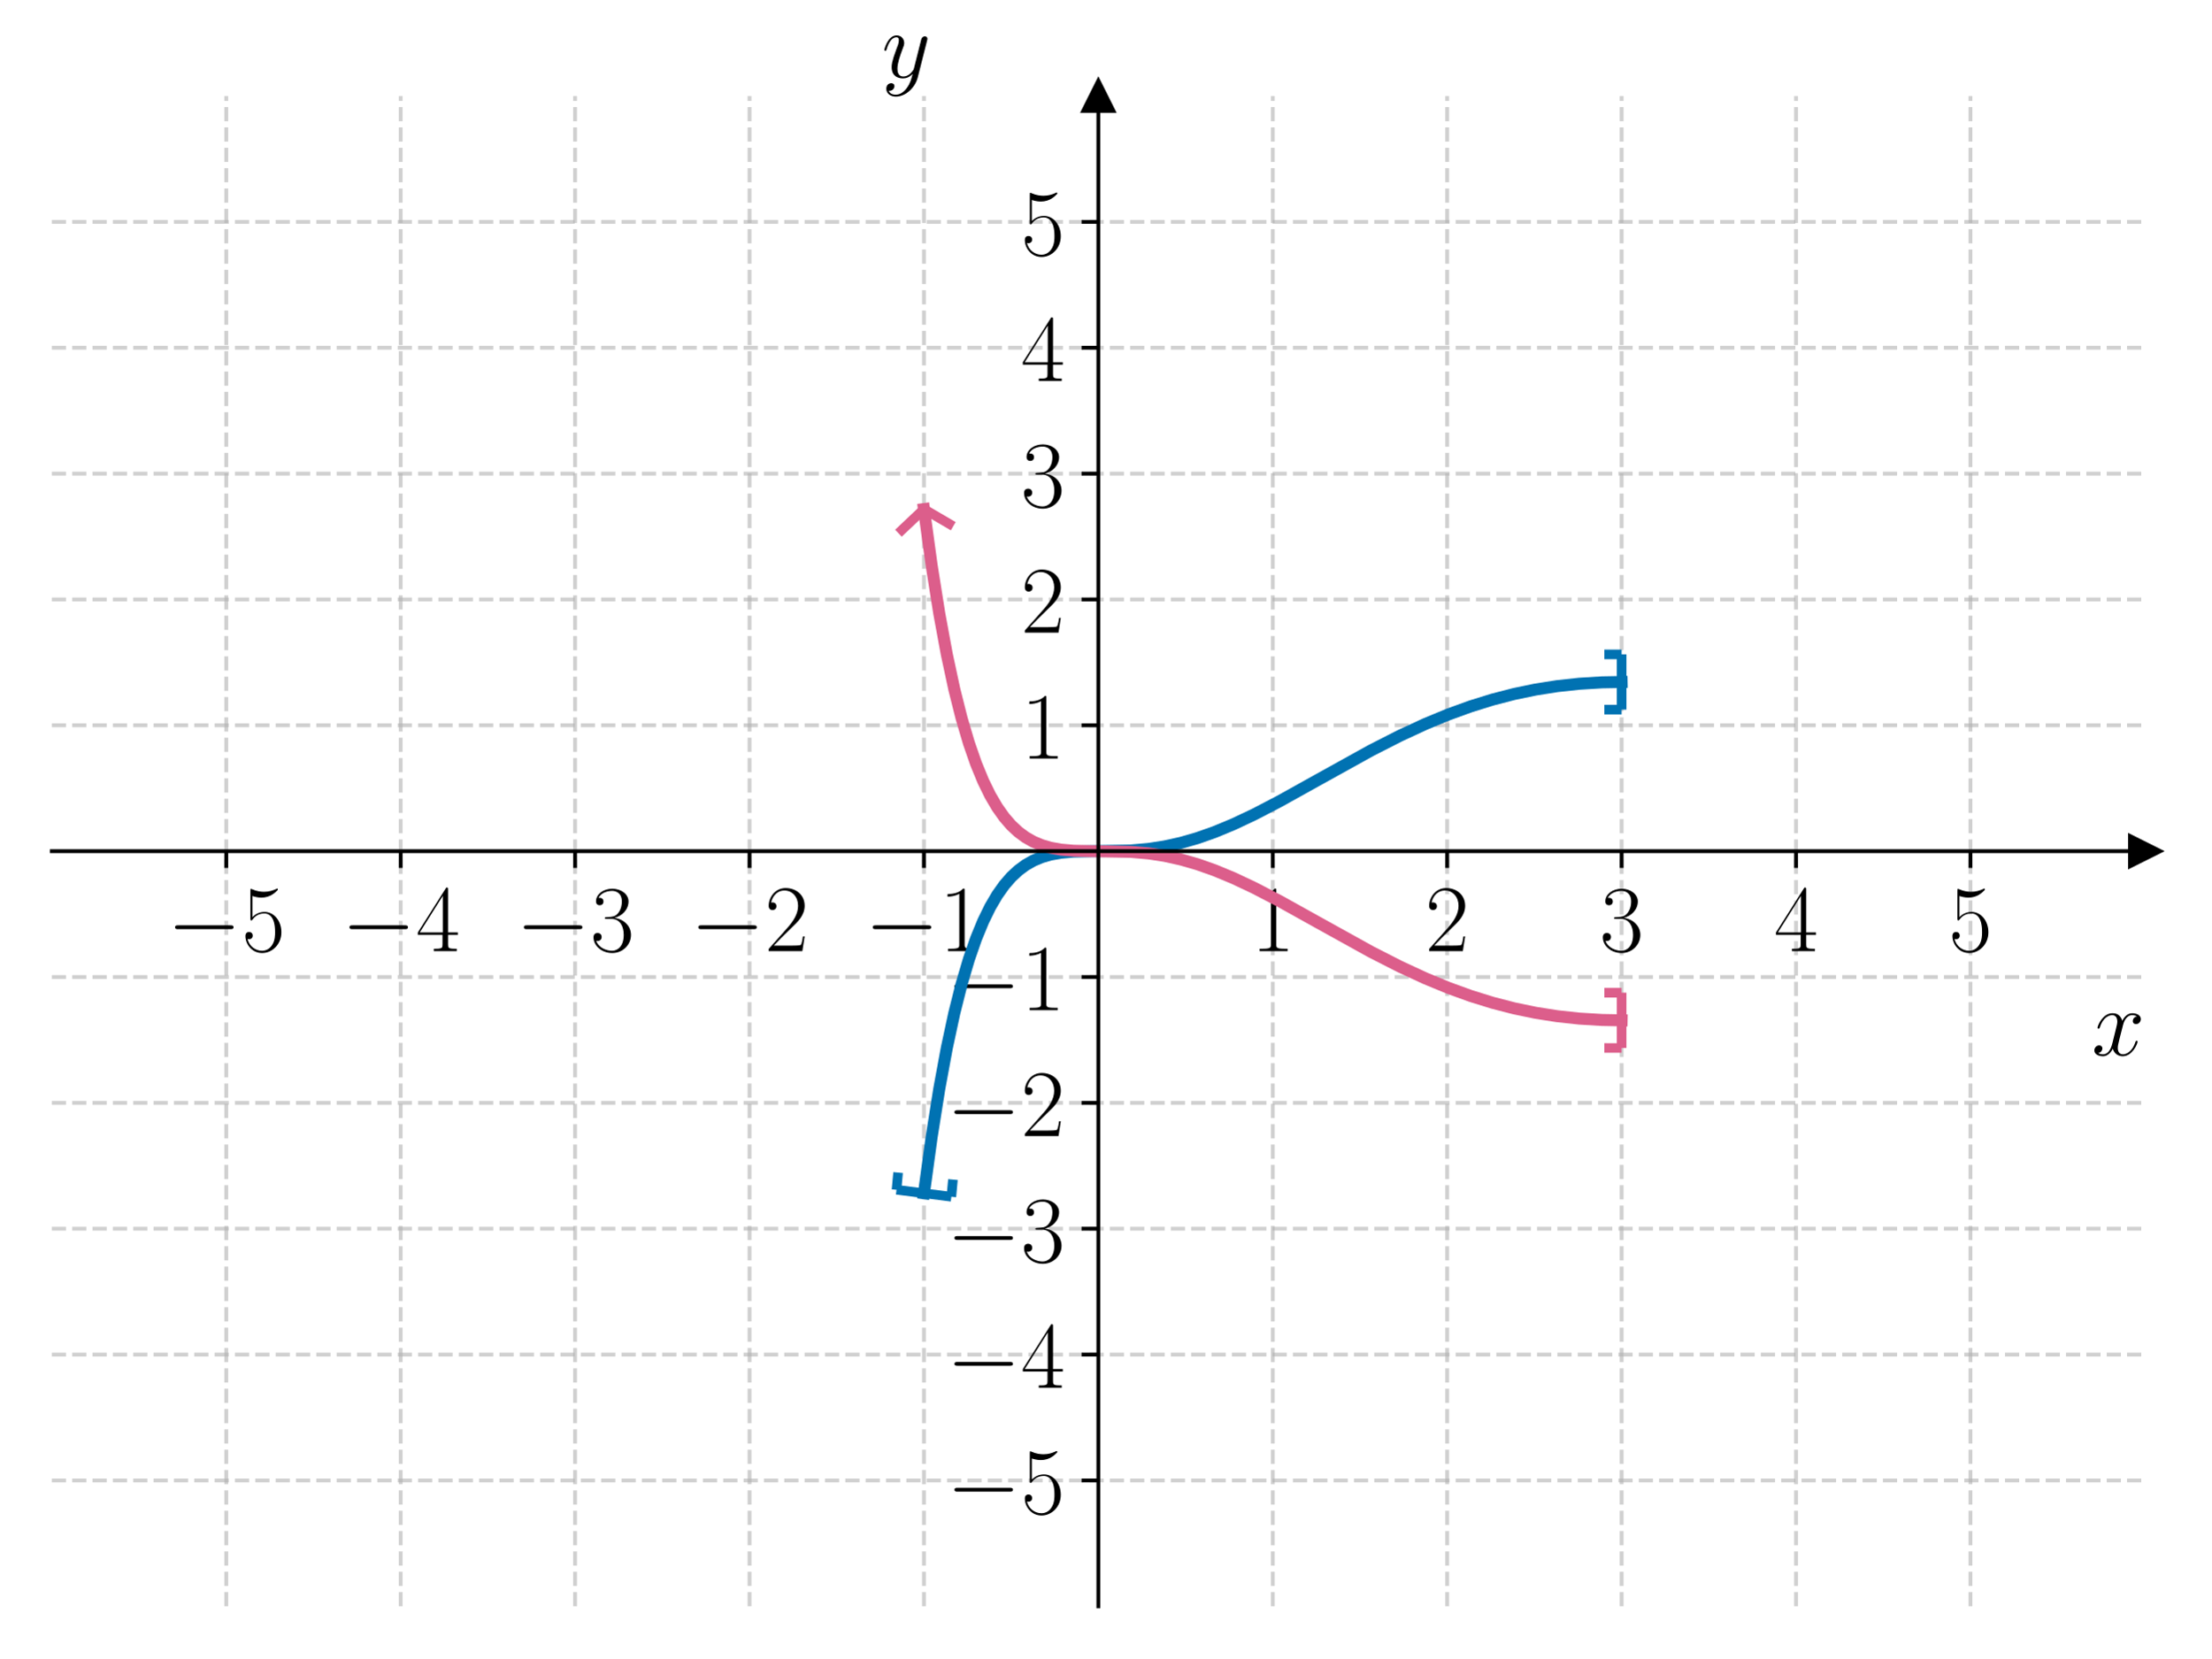
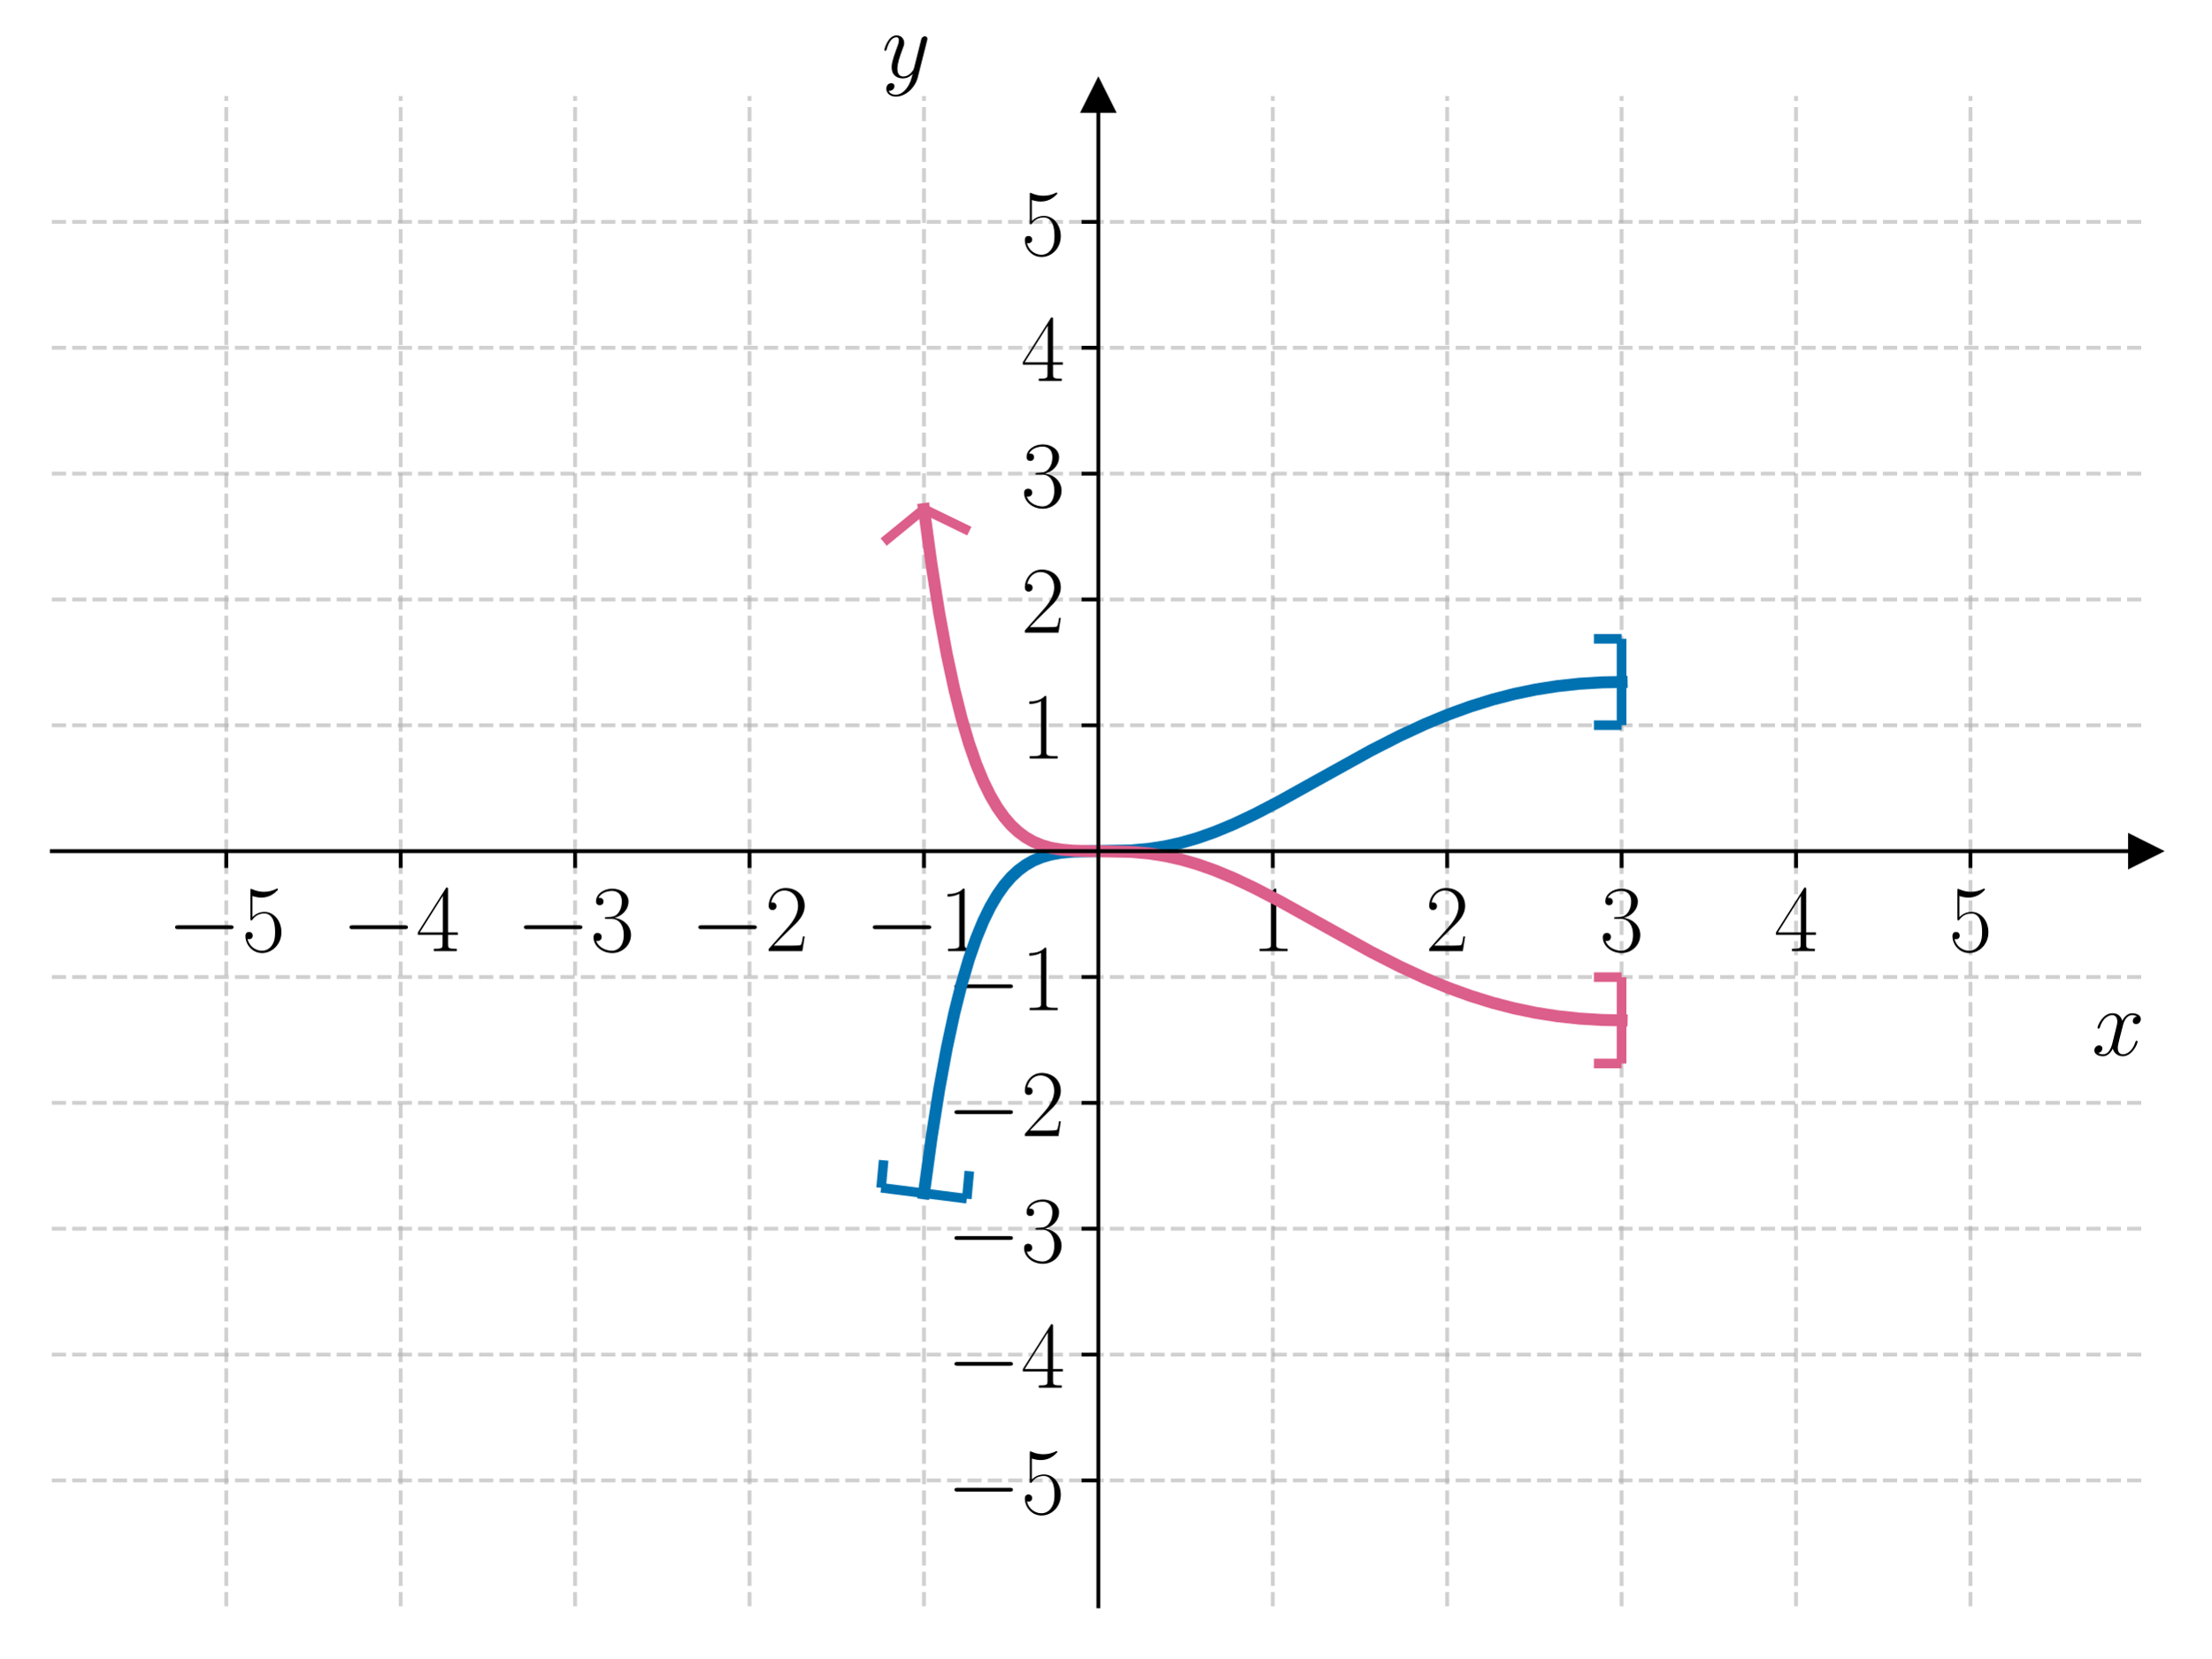
<svg xmlns="http://www.w3.org/2000/svg" xmlns:xlink="http://www.w3.org/1999/xlink" width="460.8pt" height="345.6pt" viewBox="0 0 460.8 345.6" version="1.1">
  <defs>
    <style type="text/css">*{stroke-linejoin: round; stroke-linecap: butt}</style>
  </defs>
  <g id="figure_1">
    <g id="patch_1">
      <path d="M 0 345.6  L 460.8 345.6  L 460.8 0  L 0 0  L 0 345.6  z " style="fill: none" />
    </g>
    <g id="axes_1">
      <g id="patch_2">
        <path d="M 10.8 334.8  L 447 334.8  L 447 20.016  L 10.8 20.016  L 10.8 334.8  z " style="fill: none" />
      </g>
      <g id="matplotlib.axis_1">
        <g id="xtick_1">
          <g id="line2d_1">
-             <path d="M 47.15 334.8  L 47.15 20.016  " clip-path="url(#paa07fca126)" style="fill: none; stroke-dasharray: 2.96,1.28; stroke-dashoffset: 0; stroke: #b0b0b0; stroke-opacity: 0.6; stroke-width: 0.8" />
+             <path d="M 47.15 334.8  L 47.15 20.016  " clip-path="url(#p4ca7df20c5)" style="fill: none; stroke-dasharray: 2.96,1.28; stroke-dashoffset: 0; stroke: #b0b0b0; stroke-opacity: 0.6; stroke-width: 0.8" />
          </g>
          <g id="line2d_2">
            <defs>
-               <path id="m5efe198172" d="M 0 0  L 0 3.5  " style="stroke: #000000; stroke-width: 0.8" />
+               <path id="ma1039fde44" d="M 0 0  L 0 3.5  " style="stroke: #000000; stroke-width: 0.8" />
            </defs>
            <g>
-               <use xlink:href="#m5efe198172" x="47.15" y="177.408" style="stroke: #000000; stroke-width: 0.8" />
+               <use xlink:href="#ma1039fde44" x="47.15" y="177.408" style="stroke: #000000; stroke-width: 0.8" />
            </g>
          </g>
          <g id="text_1">
            <g transform="translate(34.83221 198.2452) scale(0.2 -0.2)">
              <defs>
                <path id="CMSY10-0" d="M 4218 1472  C 4326 1472 4442 1472 4442 1600  C 4442 1728 4326 1728 4218 1728  L 755 1728  C 646 1728 531 1728 531 1600  C 531 1472 646 1472 755 1472  L 4218 1472  z " transform="scale(0.015625)" />
                <path id="CMR17-35" d="M 730 3692  C 794 3666 1056 3584 1325 3584  C 1920 3584 2246 3911 2432 4100  C 2432 4157 2432 4192 2394 4192  C 2387 4192 2374 4192 2323 4163  C 2099 4058 1837 3973 1517 3973  C 1325 3973 1037 3999 723 4139  C 653 4171 640 4171 634 4171  C 602 4171 595 4164 595 4037  L 595 2203  C 595 2089 595 2057 659 2057  C 691 2057 704 2070 736 2114  C 941 2401 1222 2522 1542 2522  C 1766 2522 2246 2382 2246 1289  C 2246 1085 2246 715 2054 421  C 1894 159 1645 25 1370 25  C 947 25 518 320 403 814  C 429 807 480 795 506 795  C 589 795 749 840 749 1038  C 749 1210 627 1280 506 1280  C 358 1280 262 1190 262 1011  C 262 454 704 -128 1382 -128  C 2042 -128 2669 440 2669 1264  C 2669 2030 2170 2624 1549 2624  C 1222 2624 947 2503 730 2274  L 730 3692  z " transform="scale(0.015625)" />
              </defs>
              <use xlink:href="#CMSY10-0" transform="scale(0.996264)" />
              <use xlink:href="#CMR17-35" transform="translate(77.48747 0) scale(0.996264)" />
            </g>
          </g>
        </g>
        <g id="xtick_2">
          <g id="line2d_3">
-             <path d="M 83.5 334.8  L 83.5 20.016  " clip-path="url(#paa07fca126)" style="fill: none; stroke-dasharray: 2.96,1.28; stroke-dashoffset: 0; stroke: #b0b0b0; stroke-opacity: 0.6; stroke-width: 0.8" />
+             <path d="M 83.5 334.8  L 83.5 20.016  " clip-path="url(#p4ca7df20c5)" style="fill: none; stroke-dasharray: 2.96,1.28; stroke-dashoffset: 0; stroke: #b0b0b0; stroke-opacity: 0.6; stroke-width: 0.8" />
          </g>
          <g id="line2d_4">
            <g>
-               <use xlink:href="#m5efe198172" x="83.5" y="177.408" style="stroke: #000000; stroke-width: 0.8" />
+               <use xlink:href="#ma1039fde44" x="83.5" y="177.408" style="stroke: #000000; stroke-width: 0.8" />
            </g>
          </g>
          <g id="text_2">
            <g transform="translate(71.18221 198.2452) scale(0.2 -0.2)">
              <defs>
                <path id="CMR17-34" d="M 2150 4122  C 2150 4256 2144 4256 2029 4256  L 128 1254  L 128 1088  L 1779 1088  L 1779 457  C 1779 224 1766 160 1318 160  L 1197 160  L 1197 0  C 1402 0 1747 0 1965 0  C 2182 0 2528 0 2733 0  L 2733 160  L 2611 160  C 2163 160 2150 224 2150 457  L 2150 1088  L 2803 1088  L 2803 1254  L 2150 1254  L 2150 4122  z M 1798 3703  L 1798 1254  L 256 1254  L 1798 3703  z " transform="scale(0.015625)" />
              </defs>
              <use xlink:href="#CMSY10-0" transform="scale(0.996264)" />
              <use xlink:href="#CMR17-34" transform="translate(77.48747 0) scale(0.996264)" />
            </g>
          </g>
        </g>
        <g id="xtick_3">
          <g id="line2d_5">
-             <path d="M 119.85 334.8  L 119.85 20.016  " clip-path="url(#paa07fca126)" style="fill: none; stroke-dasharray: 2.96,1.28; stroke-dashoffset: 0; stroke: #b0b0b0; stroke-opacity: 0.6; stroke-width: 0.8" />
+             <path d="M 119.85 334.8  L 119.85 20.016  " clip-path="url(#p4ca7df20c5)" style="fill: none; stroke-dasharray: 2.96,1.28; stroke-dashoffset: 0; stroke: #b0b0b0; stroke-opacity: 0.6; stroke-width: 0.8" />
          </g>
          <g id="line2d_6">
            <g>
-               <use xlink:href="#m5efe198172" x="119.85" y="177.408" style="stroke: #000000; stroke-width: 0.8" />
+               <use xlink:href="#ma1039fde44" x="119.85" y="177.408" style="stroke: #000000; stroke-width: 0.8" />
            </g>
          </g>
          <g id="text_3">
            <g transform="translate(107.5322 198.2452) scale(0.2 -0.2)">
              <defs>
                <path id="CMR17-33" d="M 1414 2157  C 1984 2157 2234 1662 2234 1090  C 2234 320 1824 25 1453 25  C 1114 25 563 194 390 693  C 422 680 454 680 486 680  C 640 680 755 782 755 948  C 755 1133 614 1216 486 1216  C 378 1216 211 1165 211 926  C 211 335 787 -128 1466 -128  C 2176 -128 2720 430 2720 1085  C 2720 1707 2208 2157 1600 2227  C 2086 2328 2554 2756 2554 3329  C 2554 3820 2048 4179 1472 4179  C 890 4179 378 3829 378 3329  C 378 3110 544 3072 627 3072  C 762 3072 877 3155 877 3321  C 877 3486 762 3569 627 3569  C 602 3569 570 3569 544 3557  C 730 3959 1235 4032 1459 4032  C 1683 4032 2106 3925 2106 3320  C 2106 3143 2080 2828 1862 2550  C 1670 2304 1453 2304 1242 2284  C 1210 2284 1062 2269 1037 2269  C 992 2263 966 2257 966 2208  C 966 2163 973 2157 1101 2157  L 1414 2157  z " transform="scale(0.015625)" />
              </defs>
              <use xlink:href="#CMSY10-0" transform="scale(0.996264)" />
              <use xlink:href="#CMR17-33" transform="translate(77.48747 0) scale(0.996264)" />
            </g>
          </g>
        </g>
        <g id="xtick_4">
          <g id="line2d_7">
-             <path d="M 156.2 334.8  L 156.2 20.016  " clip-path="url(#paa07fca126)" style="fill: none; stroke-dasharray: 2.96,1.28; stroke-dashoffset: 0; stroke: #b0b0b0; stroke-opacity: 0.6; stroke-width: 0.8" />
+             <path d="M 156.2 334.8  L 156.2 20.016  " clip-path="url(#p4ca7df20c5)" style="fill: none; stroke-dasharray: 2.96,1.28; stroke-dashoffset: 0; stroke: #b0b0b0; stroke-opacity: 0.6; stroke-width: 0.8" />
          </g>
          <g id="line2d_8">
            <g>
-               <use xlink:href="#m5efe198172" x="156.2" y="177.408" style="stroke: #000000; stroke-width: 0.8" />
+               <use xlink:href="#ma1039fde44" x="156.2" y="177.408" style="stroke: #000000; stroke-width: 0.8" />
            </g>
          </g>
          <g id="text_4">
            <g transform="translate(143.8822 198.2452) scale(0.2 -0.2)">
              <defs>
                <path id="CMR17-32" d="M 2669 989  L 2554 989  C 2490 536 2438 459 2413 420  C 2381 369 1920 369 1830 369  L 602 369  C 832 619 1280 1072 1824 1597  C 2214 1967 2669 2402 2669 3035  C 2669 3790 2067 4224 1395 4224  C 691 4224 262 3604 262 3030  C 262 2780 448 2748 525 2748  C 589 2748 781 2787 781 3010  C 781 3207 614 3264 525 3264  C 486 3264 448 3258 422 3245  C 544 3790 915 4058 1306 4058  C 1862 4058 2227 3617 2227 3035  C 2227 2479 1901 2000 1536 1584  L 262 146  L 262 0  L 2515 0  L 2669 989  z " transform="scale(0.015625)" />
              </defs>
              <use xlink:href="#CMSY10-0" transform="scale(0.996264)" />
              <use xlink:href="#CMR17-32" transform="translate(77.48747 0) scale(0.996264)" />
            </g>
          </g>
        </g>
        <g id="xtick_5">
          <g id="line2d_9">
-             <path d="M 192.55 334.8  L 192.55 20.016  " clip-path="url(#paa07fca126)" style="fill: none; stroke-dasharray: 2.96,1.28; stroke-dashoffset: 0; stroke: #b0b0b0; stroke-opacity: 0.6; stroke-width: 0.8" />
+             <path d="M 192.55 334.8  L 192.55 20.016  " clip-path="url(#p4ca7df20c5)" style="fill: none; stroke-dasharray: 2.96,1.28; stroke-dashoffset: 0; stroke: #b0b0b0; stroke-opacity: 0.6; stroke-width: 0.8" />
          </g>
          <g id="line2d_10">
            <g>
-               <use xlink:href="#m5efe198172" x="192.55" y="177.408" style="stroke: #000000; stroke-width: 0.8" />
+               <use xlink:href="#ma1039fde44" x="192.55" y="177.408" style="stroke: #000000; stroke-width: 0.8" />
            </g>
          </g>
          <g id="text_5">
            <g transform="translate(180.2322 198.2452) scale(0.2 -0.2)">
              <defs>
                <path id="CMR17-31" d="M 1702 4058  C 1702 4192 1696 4192 1606 4192  C 1357 3916 979 3827 621 3827  C 602 3827 570 3827 563 3808  C 557 3795 557 3782 557 3648  C 755 3648 1088 3686 1344 3839  L 1344 461  C 1344 236 1331 160 781 160  L 589 160  L 589 0  C 896 0 1216 0 1523 0  C 1830 0 2150 0 2458 0  L 2458 160  L 2266 160  C 1715 160 1702 230 1702 458  L 1702 4058  z " transform="scale(0.015625)" />
              </defs>
              <use xlink:href="#CMSY10-0" transform="scale(0.996264)" />
              <use xlink:href="#CMR17-31" transform="translate(77.48747 0) scale(0.996264)" />
            </g>
          </g>
        </g>
        <g id="xtick_6">
          <g id="line2d_11">
-             <path d="M 265.25 334.8  L 265.25 20.016  " clip-path="url(#paa07fca126)" style="fill: none; stroke-dasharray: 2.96,1.28; stroke-dashoffset: 0; stroke: #b0b0b0; stroke-opacity: 0.6; stroke-width: 0.8" />
+             <path d="M 265.25 334.8  L 265.25 20.016  " clip-path="url(#p4ca7df20c5)" style="fill: none; stroke-dasharray: 2.96,1.28; stroke-dashoffset: 0; stroke: #b0b0b0; stroke-opacity: 0.6; stroke-width: 0.8" />
          </g>
          <g id="line2d_12">
            <g>
-               <use xlink:href="#m5efe198172" x="265.25" y="177.408" style="stroke: #000000; stroke-width: 0.8" />
+               <use xlink:href="#ma1039fde44" x="265.25" y="177.408" style="stroke: #000000; stroke-width: 0.8" />
            </g>
          </g>
          <g id="text_6">
            <g transform="translate(260.681 198.2452) scale(0.2 -0.2)">
              <use xlink:href="#CMR17-31" transform="scale(0.996264)" />
            </g>
          </g>
        </g>
        <g id="xtick_7">
          <g id="line2d_13">
-             <path d="M 301.6 334.8  L 301.6 20.016  " clip-path="url(#paa07fca126)" style="fill: none; stroke-dasharray: 2.96,1.28; stroke-dashoffset: 0; stroke: #b0b0b0; stroke-opacity: 0.6; stroke-width: 0.8" />
+             <path d="M 301.6 334.8  L 301.6 20.016  " clip-path="url(#p4ca7df20c5)" style="fill: none; stroke-dasharray: 2.96,1.28; stroke-dashoffset: 0; stroke: #b0b0b0; stroke-opacity: 0.6; stroke-width: 0.8" />
          </g>
          <g id="line2d_14">
            <g>
-               <use xlink:href="#m5efe198172" x="301.6" y="177.408" style="stroke: #000000; stroke-width: 0.8" />
+               <use xlink:href="#ma1039fde44" x="301.6" y="177.408" style="stroke: #000000; stroke-width: 0.8" />
            </g>
          </g>
          <g id="text_7">
            <g transform="translate(297.031 198.2452) scale(0.2 -0.2)">
              <use xlink:href="#CMR17-32" transform="scale(0.996264)" />
            </g>
          </g>
        </g>
        <g id="xtick_8">
          <g id="line2d_15">
-             <path d="M 337.95 334.8  L 337.95 20.016  " clip-path="url(#paa07fca126)" style="fill: none; stroke-dasharray: 2.96,1.28; stroke-dashoffset: 0; stroke: #b0b0b0; stroke-opacity: 0.6; stroke-width: 0.8" />
+             <path d="M 337.95 334.8  L 337.95 20.016  " clip-path="url(#p4ca7df20c5)" style="fill: none; stroke-dasharray: 2.96,1.28; stroke-dashoffset: 0; stroke: #b0b0b0; stroke-opacity: 0.6; stroke-width: 0.8" />
          </g>
          <g id="line2d_16">
            <g>
-               <use xlink:href="#m5efe198172" x="337.95" y="177.408" style="stroke: #000000; stroke-width: 0.8" />
+               <use xlink:href="#ma1039fde44" x="337.95" y="177.408" style="stroke: #000000; stroke-width: 0.8" />
            </g>
          </g>
          <g id="text_8">
            <g transform="translate(333.381 198.2452) scale(0.2 -0.2)">
              <use xlink:href="#CMR17-33" transform="scale(0.996264)" />
            </g>
          </g>
        </g>
        <g id="xtick_9">
          <g id="line2d_17">
-             <path d="M 374.3 334.8  L 374.3 20.016  " clip-path="url(#paa07fca126)" style="fill: none; stroke-dasharray: 2.96,1.28; stroke-dashoffset: 0; stroke: #b0b0b0; stroke-opacity: 0.6; stroke-width: 0.8" />
+             <path d="M 374.3 334.8  L 374.3 20.016  " clip-path="url(#p4ca7df20c5)" style="fill: none; stroke-dasharray: 2.96,1.28; stroke-dashoffset: 0; stroke: #b0b0b0; stroke-opacity: 0.6; stroke-width: 0.8" />
          </g>
          <g id="line2d_18">
            <g>
-               <use xlink:href="#m5efe198172" x="374.3" y="177.408" style="stroke: #000000; stroke-width: 0.8" />
+               <use xlink:href="#ma1039fde44" x="374.3" y="177.408" style="stroke: #000000; stroke-width: 0.8" />
            </g>
          </g>
          <g id="text_9">
            <g transform="translate(369.731 198.2452) scale(0.2 -0.2)">
              <use xlink:href="#CMR17-34" transform="scale(0.996264)" />
            </g>
          </g>
        </g>
        <g id="xtick_10">
          <g id="line2d_19">
-             <path d="M 410.65 334.8  L 410.65 20.016  " clip-path="url(#paa07fca126)" style="fill: none; stroke-dasharray: 2.96,1.28; stroke-dashoffset: 0; stroke: #b0b0b0; stroke-opacity: 0.6; stroke-width: 0.8" />
+             <path d="M 410.65 334.8  L 410.65 20.016  " clip-path="url(#p4ca7df20c5)" style="fill: none; stroke-dasharray: 2.96,1.28; stroke-dashoffset: 0; stroke: #b0b0b0; stroke-opacity: 0.6; stroke-width: 0.8" />
          </g>
          <g id="line2d_20">
            <g>
-               <use xlink:href="#m5efe198172" x="410.65" y="177.408" style="stroke: #000000; stroke-width: 0.8" />
+               <use xlink:href="#ma1039fde44" x="410.65" y="177.408" style="stroke: #000000; stroke-width: 0.8" />
            </g>
          </g>
          <g id="text_10">
            <g transform="translate(406.081 198.2452) scale(0.2 -0.2)">
              <use xlink:href="#CMR17-35" transform="scale(0.996264)" />
            </g>
          </g>
        </g>
        <g id="text_11">
          <g transform="translate(435.9132 219.9578) scale(0.2 -0.2)">
            <defs>
              <path id="CMMI12-78" d="M 3034 2606  C 2829 2567 2752 2414 2752 2293  C 2752 2139 2874 2088 2963 2088  C 3155 2088 3290 2254 3290 2427  C 3290 2695 2982 2816 2714 2816  C 2323 2816 2106 2433 2048 2312  C 1901 2816 1504 2816 1389 2816  C 736 2816 390 1980 390 1839  C 390 1814 416 1782 461 1782  C 512 1782 525 1820 538 1846  C 755 2555 1184 2689 1370 2689  C 1658 2689 1715 2420 1715 2267  C 1715 2127 1677 1980 1600 1673  L 1382 798  C 1286 415 1101 64 762 64  C 730 64 570 64 435 147  C 666 192 717 383 717 460  C 717 588 621 664 499 664  C 346 664 179 530 179 326  C 179 57 480 -64 755 -64  C 1062 -64 1280 179 1414 441  C 1517 64 1837 -64 2074 -64  C 2726 -64 3072 773 3072 913  C 3072 945 3046 971 3008 971  C 2950 971 2944 939 2925 888  C 2752 326 2381 64 2093 64  C 1869 64 1747 230 1747 492  C 1747 632 1773 734 1875 1156  L 2099 2024  C 2195 2408 2413 2689 2707 2689  C 2720 2689 2899 2689 3034 2606  z " transform="scale(0.015625)" />
            </defs>
            <use xlink:href="#CMMI12-78" transform="scale(0.996264)" />
          </g>
        </g>
      </g>
      <g id="matplotlib.axis_2">
        <g id="ytick_1">
          <g id="line2d_21">
-             <path d="M 10.8 308.568  L 447 308.568  " clip-path="url(#paa07fca126)" style="fill: none; stroke-dasharray: 2.96,1.28; stroke-dashoffset: 0; stroke: #b0b0b0; stroke-opacity: 0.6; stroke-width: 0.8" />
+             <path d="M 10.8 308.568  L 447 308.568  " clip-path="url(#p4ca7df20c5)" style="fill: none; stroke-dasharray: 2.96,1.28; stroke-dashoffset: 0; stroke: #b0b0b0; stroke-opacity: 0.6; stroke-width: 0.8" />
          </g>
          <g id="line2d_22">
            <defs>
-               <path id="mb8ae8c98a7" d="M 0 0  L -3.5 0  " style="stroke: #000000; stroke-width: 0.8" />
+               <path id="m6da53b834b" d="M 0 0  L -3.5 0  " style="stroke: #000000; stroke-width: 0.8" />
            </defs>
            <g>
-               <use xlink:href="#mb8ae8c98a7" x="228.9" y="308.568" style="stroke: #000000; stroke-width: 0.8" />
+               <use xlink:href="#m6da53b834b" x="228.9" y="308.568" style="stroke: #000000; stroke-width: 0.8" />
            </g>
          </g>
          <g id="text_12">
            <g transform="translate(197.2644 315.4865) scale(0.2 -0.2)">
              <use xlink:href="#CMSY10-0" transform="scale(0.996264)" />
              <use xlink:href="#CMR17-35" transform="translate(77.48747 0) scale(0.996264)" />
            </g>
          </g>
        </g>
        <g id="ytick_2">
          <g id="line2d_23">
-             <path d="M 10.8 282.336  L 447 282.336  " clip-path="url(#paa07fca126)" style="fill: none; stroke-dasharray: 2.96,1.28; stroke-dashoffset: 0; stroke: #b0b0b0; stroke-opacity: 0.6; stroke-width: 0.8" />
+             <path d="M 10.8 282.336  L 447 282.336  " clip-path="url(#p4ca7df20c5)" style="fill: none; stroke-dasharray: 2.96,1.28; stroke-dashoffset: 0; stroke: #b0b0b0; stroke-opacity: 0.6; stroke-width: 0.8" />
          </g>
          <g id="line2d_24">
            <g>
-               <use xlink:href="#mb8ae8c98a7" x="228.9" y="282.336" style="stroke: #000000; stroke-width: 0.8" />
+               <use xlink:href="#m6da53b834b" x="228.9" y="282.336" style="stroke: #000000; stroke-width: 0.8" />
            </g>
          </g>
          <g id="text_13">
            <g transform="translate(197.2644 289.2546) scale(0.2 -0.2)">
              <use xlink:href="#CMSY10-0" transform="scale(0.996264)" />
              <use xlink:href="#CMR17-34" transform="translate(77.48747 0) scale(0.996264)" />
            </g>
          </g>
        </g>
        <g id="ytick_3">
          <g id="line2d_25">
-             <path d="M 10.8 256.104  L 447 256.104  " clip-path="url(#paa07fca126)" style="fill: none; stroke-dasharray: 2.96,1.28; stroke-dashoffset: 0; stroke: #b0b0b0; stroke-opacity: 0.6; stroke-width: 0.8" />
+             <path d="M 10.8 256.104  L 447 256.104  " clip-path="url(#p4ca7df20c5)" style="fill: none; stroke-dasharray: 2.96,1.28; stroke-dashoffset: 0; stroke: #b0b0b0; stroke-opacity: 0.6; stroke-width: 0.8" />
          </g>
          <g id="line2d_26">
            <g>
-               <use xlink:href="#mb8ae8c98a7" x="228.9" y="256.104" style="stroke: #000000; stroke-width: 0.8" />
+               <use xlink:href="#m6da53b834b" x="228.9" y="256.104" style="stroke: #000000; stroke-width: 0.8" />
            </g>
          </g>
          <g id="text_14">
            <g transform="translate(197.2644 263.0226) scale(0.2 -0.2)">
              <use xlink:href="#CMSY10-0" transform="scale(0.996264)" />
              <use xlink:href="#CMR17-33" transform="translate(77.48747 0) scale(0.996264)" />
            </g>
          </g>
        </g>
        <g id="ytick_4">
          <g id="line2d_27">
-             <path d="M 10.8 229.872  L 447 229.872  " clip-path="url(#paa07fca126)" style="fill: none; stroke-dasharray: 2.96,1.28; stroke-dashoffset: 0; stroke: #b0b0b0; stroke-opacity: 0.6; stroke-width: 0.8" />
+             <path d="M 10.8 229.872  L 447 229.872  " clip-path="url(#p4ca7df20c5)" style="fill: none; stroke-dasharray: 2.96,1.28; stroke-dashoffset: 0; stroke: #b0b0b0; stroke-opacity: 0.6; stroke-width: 0.8" />
          </g>
          <g id="line2d_28">
            <g>
-               <use xlink:href="#mb8ae8c98a7" x="228.9" y="229.872" style="stroke: #000000; stroke-width: 0.8" />
+               <use xlink:href="#m6da53b834b" x="228.9" y="229.872" style="stroke: #000000; stroke-width: 0.8" />
            </g>
          </g>
          <g id="text_15">
            <g transform="translate(197.2644 236.7906) scale(0.2 -0.2)">
              <use xlink:href="#CMSY10-0" transform="scale(0.996264)" />
              <use xlink:href="#CMR17-32" transform="translate(77.48747 0) scale(0.996264)" />
            </g>
          </g>
        </g>
        <g id="ytick_5">
          <g id="line2d_29">
-             <path d="M 10.8 203.64  L 447 203.64  " clip-path="url(#paa07fca126)" style="fill: none; stroke-dasharray: 2.96,1.28; stroke-dashoffset: 0; stroke: #b0b0b0; stroke-opacity: 0.6; stroke-width: 0.8" />
+             <path d="M 10.8 203.64  L 447 203.64  " clip-path="url(#p4ca7df20c5)" style="fill: none; stroke-dasharray: 2.96,1.28; stroke-dashoffset: 0; stroke: #b0b0b0; stroke-opacity: 0.6; stroke-width: 0.8" />
          </g>
          <g id="line2d_30">
            <g>
-               <use xlink:href="#mb8ae8c98a7" x="228.9" y="203.64" style="stroke: #000000; stroke-width: 0.8" />
+               <use xlink:href="#m6da53b834b" x="228.9" y="203.64" style="stroke: #000000; stroke-width: 0.8" />
            </g>
          </g>
          <g id="text_16">
            <g transform="translate(197.2644 210.5586) scale(0.2 -0.2)">
              <use xlink:href="#CMSY10-0" transform="scale(0.996264)" />
              <use xlink:href="#CMR17-31" transform="translate(77.48747 0) scale(0.996264)" />
            </g>
          </g>
        </g>
        <g id="ytick_6">
          <g id="line2d_31">
-             <path d="M 10.8 151.176  L 447 151.176  " clip-path="url(#paa07fca126)" style="fill: none; stroke-dasharray: 2.96,1.28; stroke-dashoffset: 0; stroke: #b0b0b0; stroke-opacity: 0.6; stroke-width: 0.8" />
+             <path d="M 10.8 151.176  L 447 151.176  " clip-path="url(#p4ca7df20c5)" style="fill: none; stroke-dasharray: 2.96,1.28; stroke-dashoffset: 0; stroke: #b0b0b0; stroke-opacity: 0.6; stroke-width: 0.8" />
          </g>
          <g id="line2d_32">
            <g>
-               <use xlink:href="#mb8ae8c98a7" x="228.9" y="151.176" style="stroke: #000000; stroke-width: 0.8" />
+               <use xlink:href="#m6da53b834b" x="228.9" y="151.176" style="stroke: #000000; stroke-width: 0.8" />
            </g>
          </g>
          <g id="text_17">
            <g transform="translate(212.7619 158.0947) scale(0.2 -0.2)">
              <use xlink:href="#CMR17-31" transform="scale(0.996264)" />
            </g>
          </g>
        </g>
        <g id="ytick_7">
          <g id="line2d_33">
-             <path d="M 10.8 124.944  L 447 124.944  " clip-path="url(#paa07fca126)" style="fill: none; stroke-dasharray: 2.96,1.28; stroke-dashoffset: 0; stroke: #b0b0b0; stroke-opacity: 0.6; stroke-width: 0.8" />
+             <path d="M 10.8 124.944  L 447 124.944  " clip-path="url(#p4ca7df20c5)" style="fill: none; stroke-dasharray: 2.96,1.28; stroke-dashoffset: 0; stroke: #b0b0b0; stroke-opacity: 0.6; stroke-width: 0.8" />
          </g>
          <g id="line2d_34">
            <g>
-               <use xlink:href="#mb8ae8c98a7" x="228.9" y="124.944" style="stroke: #000000; stroke-width: 0.8" />
+               <use xlink:href="#m6da53b834b" x="228.9" y="124.944" style="stroke: #000000; stroke-width: 0.8" />
            </g>
          </g>
          <g id="text_18">
            <g transform="translate(212.7619 131.8627) scale(0.2 -0.2)">
              <use xlink:href="#CMR17-32" transform="scale(0.996264)" />
            </g>
          </g>
        </g>
        <g id="ytick_8">
          <g id="line2d_35">
-             <path d="M 10.8 98.712  L 447 98.712  " clip-path="url(#paa07fca126)" style="fill: none; stroke-dasharray: 2.96,1.28; stroke-dashoffset: 0; stroke: #b0b0b0; stroke-opacity: 0.6; stroke-width: 0.8" />
+             <path d="M 10.8 98.712  L 447 98.712  " clip-path="url(#p4ca7df20c5)" style="fill: none; stroke-dasharray: 2.96,1.28; stroke-dashoffset: 0; stroke: #b0b0b0; stroke-opacity: 0.6; stroke-width: 0.8" />
          </g>
          <g id="line2d_36">
            <g>
-               <use xlink:href="#mb8ae8c98a7" x="228.9" y="98.712" style="stroke: #000000; stroke-width: 0.8" />
+               <use xlink:href="#m6da53b834b" x="228.9" y="98.712" style="stroke: #000000; stroke-width: 0.8" />
            </g>
          </g>
          <g id="text_19">
            <g transform="translate(212.7619 105.6307) scale(0.2 -0.2)">
              <use xlink:href="#CMR17-33" transform="scale(0.996264)" />
            </g>
          </g>
        </g>
        <g id="ytick_9">
          <g id="line2d_37">
-             <path d="M 10.8 72.48  L 447 72.48  " clip-path="url(#paa07fca126)" style="fill: none; stroke-dasharray: 2.96,1.28; stroke-dashoffset: 0; stroke: #b0b0b0; stroke-opacity: 0.6; stroke-width: 0.8" />
+             <path d="M 10.8 72.48  L 447 72.48  " clip-path="url(#p4ca7df20c5)" style="fill: none; stroke-dasharray: 2.96,1.28; stroke-dashoffset: 0; stroke: #b0b0b0; stroke-opacity: 0.6; stroke-width: 0.8" />
          </g>
          <g id="line2d_38">
            <g>
-               <use xlink:href="#mb8ae8c98a7" x="228.9" y="72.48" style="stroke: #000000; stroke-width: 0.8" />
+               <use xlink:href="#m6da53b834b" x="228.9" y="72.48" style="stroke: #000000; stroke-width: 0.8" />
            </g>
          </g>
          <g id="text_20">
            <g transform="translate(212.7619 79.39876) scale(0.2 -0.2)">
              <use xlink:href="#CMR17-34" transform="scale(0.996264)" />
            </g>
          </g>
        </g>
        <g id="ytick_10">
          <g id="line2d_39">
-             <path d="M 10.8 46.248  L 447 46.248  " clip-path="url(#paa07fca126)" style="fill: none; stroke-dasharray: 2.96,1.28; stroke-dashoffset: 0; stroke: #b0b0b0; stroke-opacity: 0.6; stroke-width: 0.8" />
+             <path d="M 10.8 46.248  L 447 46.248  " clip-path="url(#p4ca7df20c5)" style="fill: none; stroke-dasharray: 2.96,1.28; stroke-dashoffset: 0; stroke: #b0b0b0; stroke-opacity: 0.6; stroke-width: 0.8" />
          </g>
          <g id="line2d_40">
            <g>
-               <use xlink:href="#mb8ae8c98a7" x="228.9" y="46.248" style="stroke: #000000; stroke-width: 0.8" />
+               <use xlink:href="#m6da53b834b" x="228.9" y="46.248" style="stroke: #000000; stroke-width: 0.8" />
            </g>
          </g>
          <g id="text_21">
            <g transform="translate(212.7619 53.16679) scale(0.2 -0.2)">
              <use xlink:href="#CMR17-35" transform="scale(0.996264)" />
            </g>
          </g>
        </g>
        <g id="text_22">
          <g transform="translate(183.7516 16.14068) scale(0.2 -0.2)">
            <defs>
              <path id="CMMI12-79" d="M 1683 -700  C 1510 -939 1261 -1152 947 -1152  C 870 -1152 563 -1152 467 -889  C 486 -895 518 -895 531 -895  C 723 -895 851 -729 851 -582  C 851 -435 730 -384 634 -384  C 531 -384 307 -458 307 -759  C 307 -1071 582 -1286 947 -1286  C 1587 -1286 2234 -700 2413 6  L 3040 2485  C 3046 2517 3059 2556 3059 2594  C 3059 2689 2982 2753 2886 2753  C 2829 2753 2694 2727 2643 2535  L 2170 658  C 2138 543 2138 530 2086 460  C 1958 281 1747 64 1440 64  C 1082 64 1050 415 1050 588  C 1050 952 1222 1443 1395 1903  C 1466 2088 1504 2178 1504 2305  C 1504 2574 1312 2816 998 2816  C 410 2816 173 1890 173 1839  C 173 1814 198 1782 243 1782  C 301 1782 307 1807 333 1897  C 486 2433 730 2689 979 2689  C 1037 2689 1146 2689 1146 2478  C 1146 2312 1075 2127 979 1884  C 666 1047 666 837 666 683  C 666 77 1101 -64 1421 -64  C 1606 -64 1837 -6 2061 230  L 2067 224  C 1971 -147 1907 -392 1683 -700  z " transform="scale(0.015625)" />
            </defs>
            <use xlink:href="#CMMI12-79" transform="scale(0.996264)" />
          </g>
        </g>
      </g>
      <g id="line2d_41">
        <defs>
-           <path id="m4fa76190ed" d="M 3 0  L -3 -3  L -3 3  z " style="stroke: #000000; stroke-linejoin: miter" />
+           <path id="med814522dd" d="M 3 0  L -3 -3  L -3 3  z " style="stroke: #000000; stroke-linejoin: miter" />
        </defs>
        <g>
-           <use xlink:href="#m4fa76190ed" x="447" y="177.408" style="stroke: #000000; stroke-linejoin: miter" />
+           <use xlink:href="#med814522dd" x="447" y="177.408" style="stroke: #000000; stroke-linejoin: miter" />
        </g>
      </g>
      <g id="line2d_42">
        <defs>
-           <path id="mff5836217a" d="M 0 -3  L -3 3  L 3 3  z " style="stroke: #000000; stroke-linejoin: miter" />
+           <path id="m7081db2fae" d="M 0 -3  L -3 3  L 3 3  z " style="stroke: #000000; stroke-linejoin: miter" />
        </defs>
        <g>
-           <use xlink:href="#mff5836217a" x="228.9" y="20.016" style="stroke: #000000; stroke-linejoin: miter" />
+           <use xlink:href="#m7081db2fae" x="228.9" y="20.016" style="stroke: #000000; stroke-linejoin: miter" />
        </g>
      </g>
      <g id="line2d_43">
-         <path d="M 192.55 248.714  L 194.148 237.039  L 195.746 226.96  L 197.308 218.476  L 198.87 211.196  L 200.397 205.112  L 201.924 199.928  L 203.415 195.633  L 204.906 192.005  L 206.362 189.031  L 207.818 186.548  L 209.274 184.493  L 210.729 182.81  L 212.221 181.418  L 213.748 180.291  L 215.345 179.383  L 217.05 178.667  L 218.931 178.12  L 221.097 177.73  L 223.725 177.495  L 227.453 177.41  L 235.62 177.27  L 239.312 176.945  L 242.721 176.422  L 246.094 175.678  L 249.538 174.687  L 253.124 173.421  L 257.03 171.801  L 261.398 169.742  L 266.653 167.006  L 274.428 162.678  L 285.72 156.421  L 291.756 153.344  L 297.011 150.911  L 301.875 148.9  L 306.527 147.216  L 311.071 145.805  L 315.545 144.648  L 320.019 143.719  L 324.528 143.009  L 329.144 142.509  L 333.867 142.222  L 337.95 142.146  L 337.95 142.146  " clip-path="url(#paa07fca126)" style="fill: none; stroke: #0072b2; stroke-width: 2.5; stroke-linecap: square" />
+         <path d="M 192.55 248.714  L 194.148 237.039  L 195.746 226.96  L 197.308 218.476  L 198.87 211.196  L 200.397 205.112  L 201.924 199.928  L 203.415 195.633  L 204.906 192.005  L 206.362 189.031  L 207.818 186.548  L 209.274 184.493  L 210.729 182.81  L 212.221 181.418  L 213.748 180.291  L 215.345 179.383  L 217.05 178.667  L 218.931 178.12  L 221.097 177.73  L 223.725 177.495  L 227.453 177.41  L 235.62 177.27  L 239.312 176.945  L 242.721 176.422  L 246.094 175.678  L 249.538 174.687  L 253.124 173.421  L 257.03 171.801  L 261.398 169.742  L 266.653 167.006  L 274.428 162.678  L 285.72 156.421  L 291.756 153.344  L 297.011 150.911  L 301.875 148.9  L 306.527 147.216  L 311.071 145.805  L 315.545 144.648  L 320.019 143.719  L 324.528 143.009  L 329.144 142.509  L 333.867 142.222  L 337.95 142.146  L 337.95 142.146  " clip-path="url(#p4ca7df20c5)" style="fill: none; stroke: #0072b2; stroke-width: 2.5; stroke-linecap: square" />
      </g>
      <g id="line2d_44">
-         <path d="M 192.55 106.102  L 194.148 117.778  L 195.746 127.857  L 197.308 136.34  L 198.87 143.62  L 200.397 149.705  L 201.924 154.888  L 203.415 159.184  L 204.906 162.811  L 206.362 165.785  L 207.818 168.268  L 209.274 170.323  L 210.729 172.007  L 212.221 173.398  L 213.748 174.525  L 215.345 175.433  L 217.05 176.149  L 218.931 176.696  L 221.097 177.087  L 223.725 177.321  L 227.453 177.406  L 235.62 177.546  L 239.312 177.871  L 242.721 178.394  L 246.094 179.138  L 249.538 180.129  L 253.124 181.395  L 257.03 183.015  L 261.398 185.075  L 266.653 187.81  L 274.428 192.138  L 285.72 198.395  L 291.756 201.473  L 297.011 203.906  L 301.875 205.916  L 306.527 207.601  L 311.071 209.011  L 315.545 210.169  L 320.019 211.098  L 324.528 211.808  L 329.144 212.308  L 333.867 212.595  L 337.95 212.671  L 337.95 212.671  " clip-path="url(#paa07fca126)" style="fill: none; stroke: #dc5e8b; stroke-width: 2.5; stroke-linecap: square" />
+         <path d="M 192.55 106.102  L 194.148 117.778  L 195.746 127.857  L 197.308 136.34  L 198.87 143.62  L 200.397 149.705  L 201.924 154.888  L 203.415 159.184  L 204.906 162.811  L 206.362 165.785  L 207.818 168.268  L 209.274 170.323  L 210.729 172.007  L 212.221 173.398  L 213.748 174.525  L 215.345 175.433  L 217.05 176.149  L 218.931 176.696  L 221.097 177.087  L 223.725 177.321  L 227.453 177.406  L 235.62 177.546  L 239.312 177.871  L 242.721 178.394  L 246.094 179.138  L 249.538 180.129  L 253.124 181.395  L 257.03 183.015  L 261.398 185.075  L 266.653 187.81  L 274.428 192.138  L 285.72 198.395  L 291.756 201.473  L 297.011 203.906  L 301.875 205.916  L 306.527 207.601  L 311.071 209.011  L 315.545 210.169  L 320.019 211.098  L 324.528 211.808  L 329.144 212.308  L 333.867 212.595  L 337.95 212.671  L 337.95 212.671  " clip-path="url(#p4ca7df20c5)" style="fill: none; stroke: #dc5e8b; stroke-width: 2.5; stroke-linecap: square" />
      </g>
      <g id="patch_3">
        <path d="M 228.9 334.8  L 228.9 20.016  " style="fill: none; stroke: #000000; stroke-width: 0.8; stroke-linejoin: miter; stroke-linecap: square" />
      </g>
      <g id="patch_4">
        <path d="M 447 334.8  L 447 20.016  " style="fill: none" />
      </g>
      <g id="patch_5">
        <path d="M 10.8 177.408  L 447 177.408  " style="fill: none; stroke: #000000; stroke-width: 0.8; stroke-linejoin: miter; stroke-linecap: square" />
      </g>
      <g id="patch_6">
        <path d="M 10.8 20.016  L 447 20.016  " style="fill: none" />
      </g>
      <g id="line2d_45">
-         <path d="M 198.264 249.443  L 186.836 247.985  " clip-path="url(#paa07fca126)" style="fill: none; stroke: #0072b2; stroke-width: 2" />
+         <path d="M 201.478 249.854  L 183.622 247.574  " clip-path="url(#p4ca7df20c5)" style="fill: none; stroke: #0072b2; stroke-width: 2" />
      </g>
      <g id="line2d_46">
-         <path d="M 186.836 247.985  L 187.167 244.4  " clip-path="url(#paa07fca126)" style="fill: none; stroke: #0072b2; stroke-width: 2" />
+         <path d="M 183.622 247.574  L 184.151 241.839  " clip-path="url(#p4ca7df20c5)" style="fill: none; stroke: #0072b2; stroke-width: 2" />
      </g>
      <g id="line2d_47">
-         <path d="M 198.264 249.443  L 198.594 245.859  " clip-path="url(#paa07fca126)" style="fill: none; stroke: #0072b2; stroke-width: 2" />
+         <path d="M 201.478 249.854  L 202.006 244.118  " clip-path="url(#p4ca7df20c5)" style="fill: none; stroke: #0072b2; stroke-width: 2" />
      </g>
      <g id="line2d_48">
-         <path d="M 337.951 147.906  L 337.949 136.386  " clip-path="url(#paa07fca126)" style="fill: none; stroke: #0072b2; stroke-width: 2" />
+         <path d="M 337.951 151.146  L 337.949 133.146  " clip-path="url(#p4ca7df20c5)" style="fill: none; stroke: #0072b2; stroke-width: 2" />
      </g>
      <g id="line2d_49">
-         <path d="M 337.949 136.386  L 334.349 136.387  " clip-path="url(#paa07fca126)" style="fill: none; stroke: #0072b2; stroke-width: 2" />
+         <path d="M 337.949 133.146  L 332.189 133.147  " clip-path="url(#p4ca7df20c5)" style="fill: none; stroke: #0072b2; stroke-width: 2" />
      </g>
      <g id="line2d_50">
-         <path d="M 337.951 147.906  L 334.351 147.907  " clip-path="url(#paa07fca126)" style="fill: none; stroke: #0072b2; stroke-width: 2" />
+         <path d="M 337.951 151.146  L 332.191 151.147  " clip-path="url(#p4ca7df20c5)" style="fill: none; stroke: #0072b2; stroke-width: 2" />
      </g>
      <g id="line2d_51">
-         <path d="M 192.55 106.102  L 198.66 109.675  " clip-path="url(#paa07fca126)" style="fill: none; stroke: #dc5e8b; stroke-width: 2" />
+         <path d="M 192.55 106.102  L 202.006 110.698  " clip-path="url(#p4ca7df20c5)" style="fill: none; stroke: #dc5e8b; stroke-width: 2" />
      </g>
      <g id="line2d_52">
-         <path d="M 192.55 106.102  L 187.233 111.133  " clip-path="url(#paa07fca126)" style="fill: none; stroke: #dc5e8b; stroke-width: 2" />
+         <path d="M 192.55 106.102  L 184.151 112.978  " clip-path="url(#p4ca7df20c5)" style="fill: none; stroke: #dc5e8b; stroke-width: 2" />
      </g>
      <g id="line2d_53">
-         <path d="M 337.949 218.431  L 337.951 206.911  " clip-path="url(#paa07fca126)" style="fill: none; stroke: #dc5e8b; stroke-width: 2" />
+         <path d="M 337.949 221.671  L 337.951 203.671  " clip-path="url(#p4ca7df20c5)" style="fill: none; stroke: #dc5e8b; stroke-width: 2" />
      </g>
      <g id="line2d_54">
-         <path d="M 337.951 206.911  L 334.351 206.91  " clip-path="url(#paa07fca126)" style="fill: none; stroke: #dc5e8b; stroke-width: 2" />
+         <path d="M 337.951 203.671  L 332.191 203.669  " clip-path="url(#p4ca7df20c5)" style="fill: none; stroke: #dc5e8b; stroke-width: 2" />
      </g>
      <g id="line2d_55">
-         <path d="M 337.949 218.431  L 334.349 218.43  " clip-path="url(#paa07fca126)" style="fill: none; stroke: #dc5e8b; stroke-width: 2" />
+         <path d="M 337.949 221.671  L 332.189 221.669  " clip-path="url(#p4ca7df20c5)" style="fill: none; stroke: #dc5e8b; stroke-width: 2" />
      </g>
    </g>
  </g>
  <defs>
-     <clipPath id="paa07fca126">
+     <clipPath id="p4ca7df20c5">
      <rect x="10.8" y="20.016" width="436.2" height="314.784" />
    </clipPath>
  </defs>
</svg>
